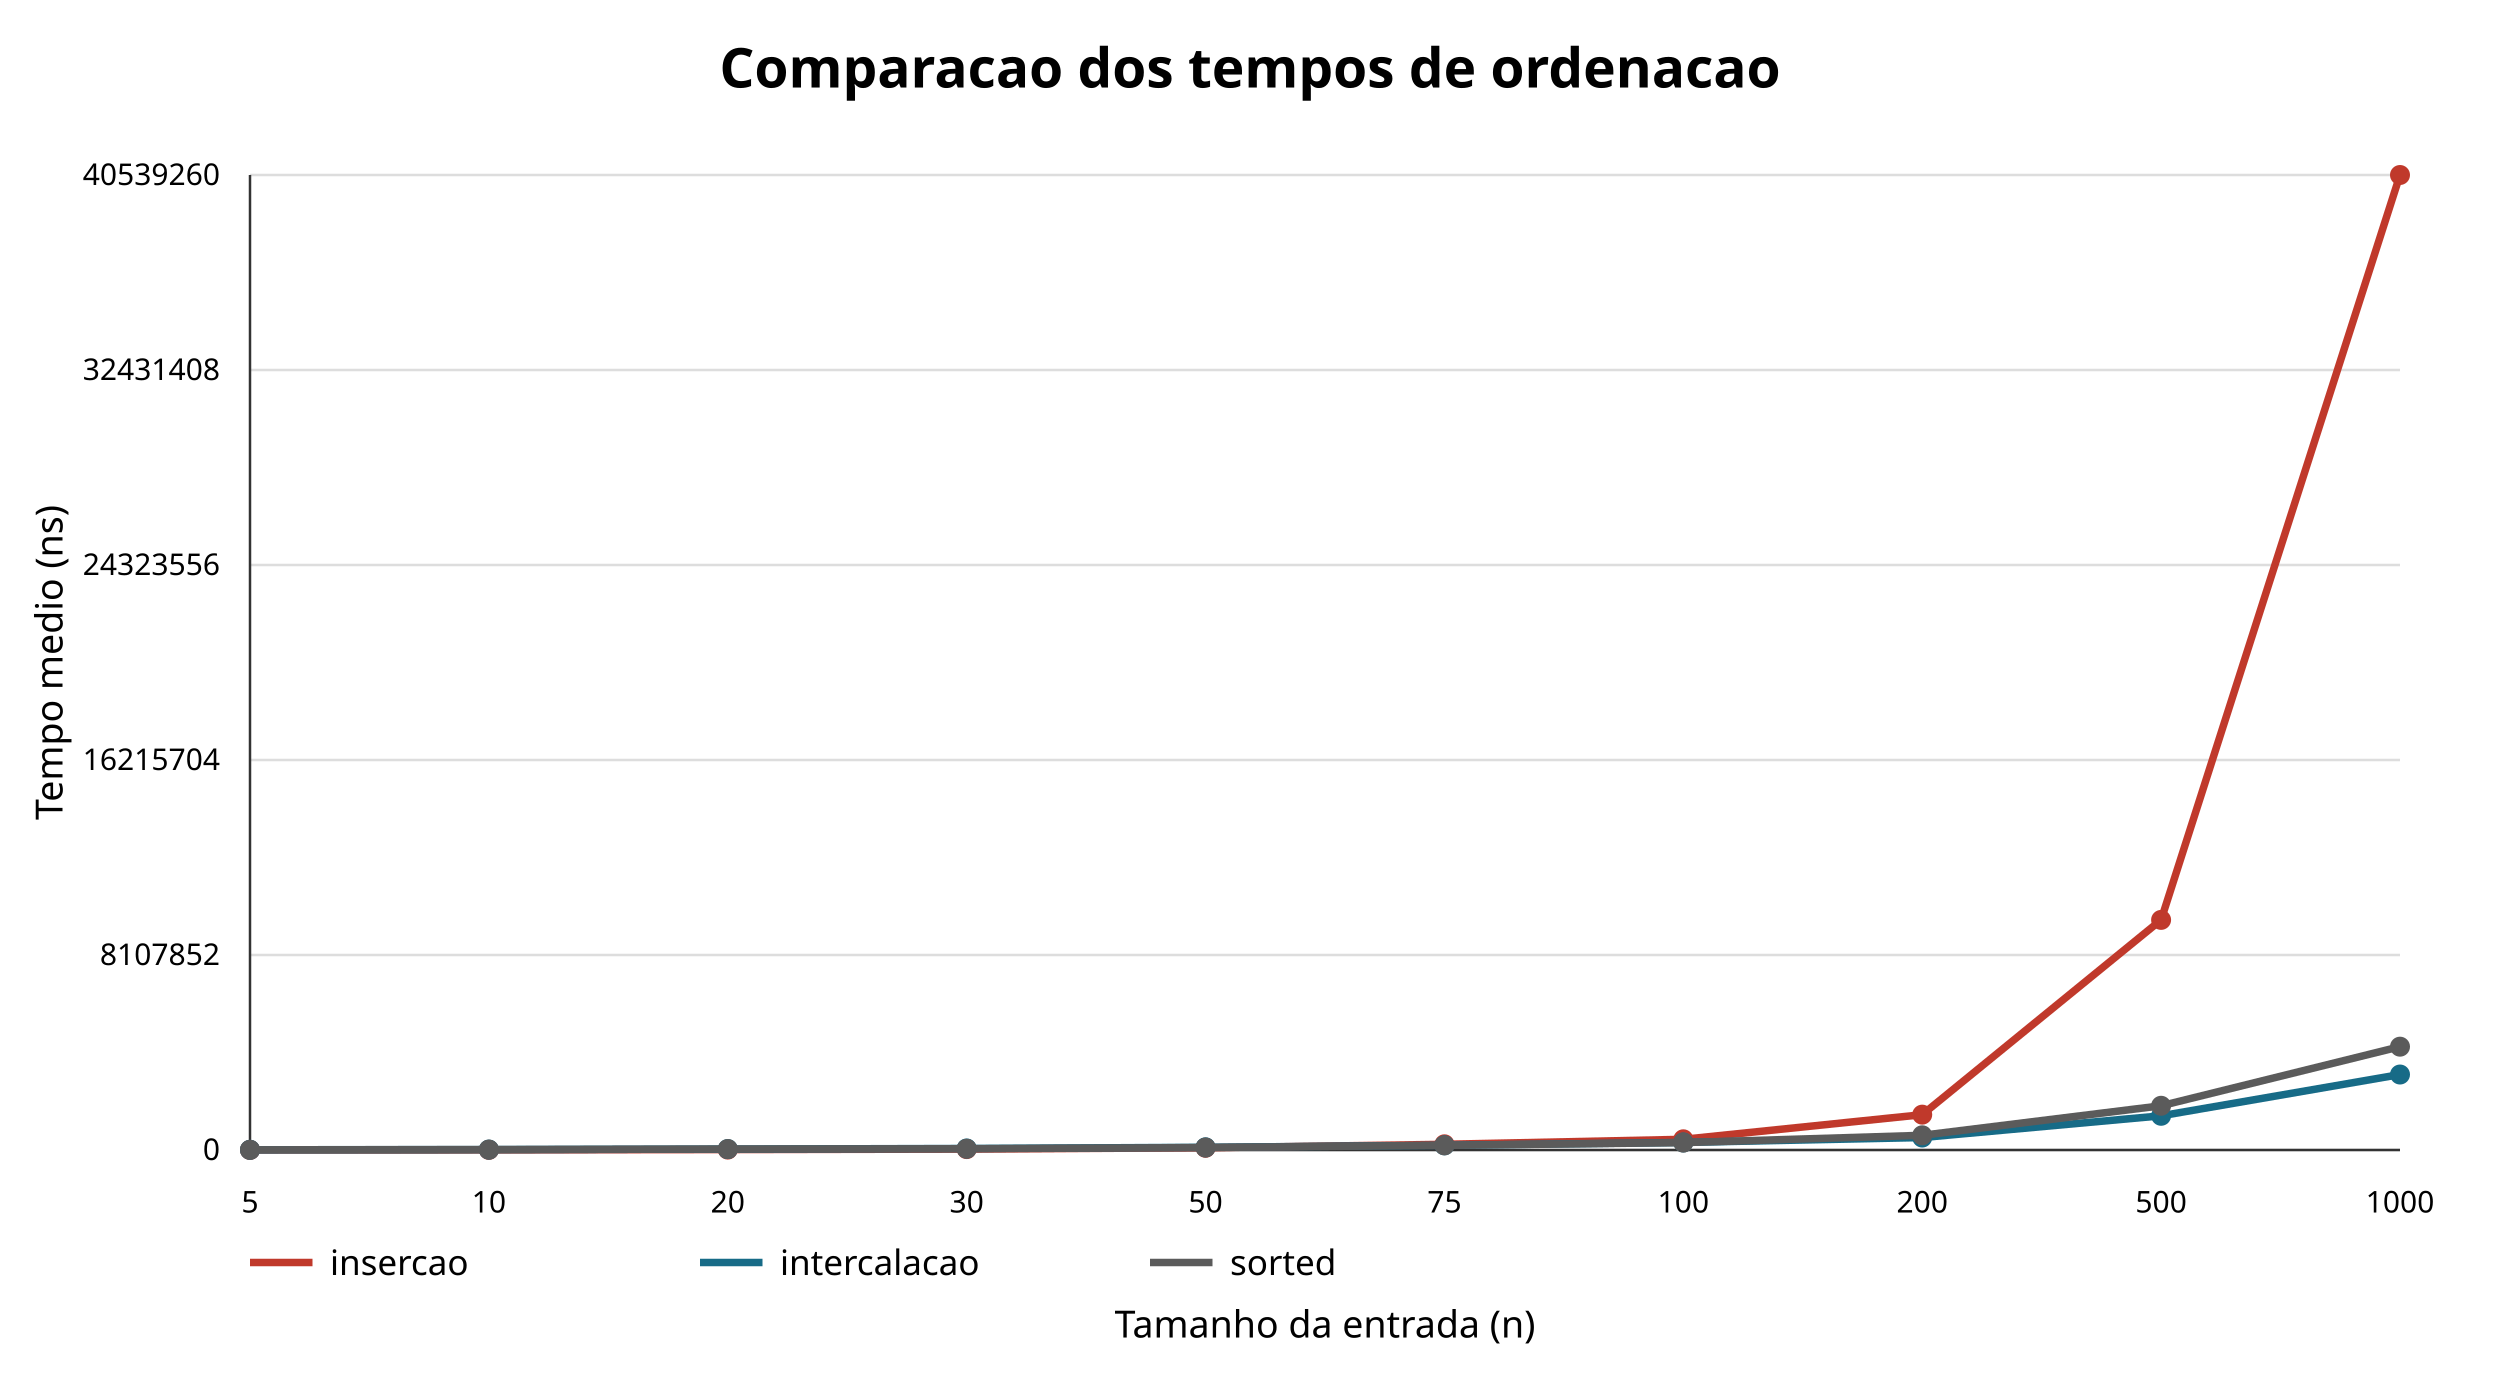
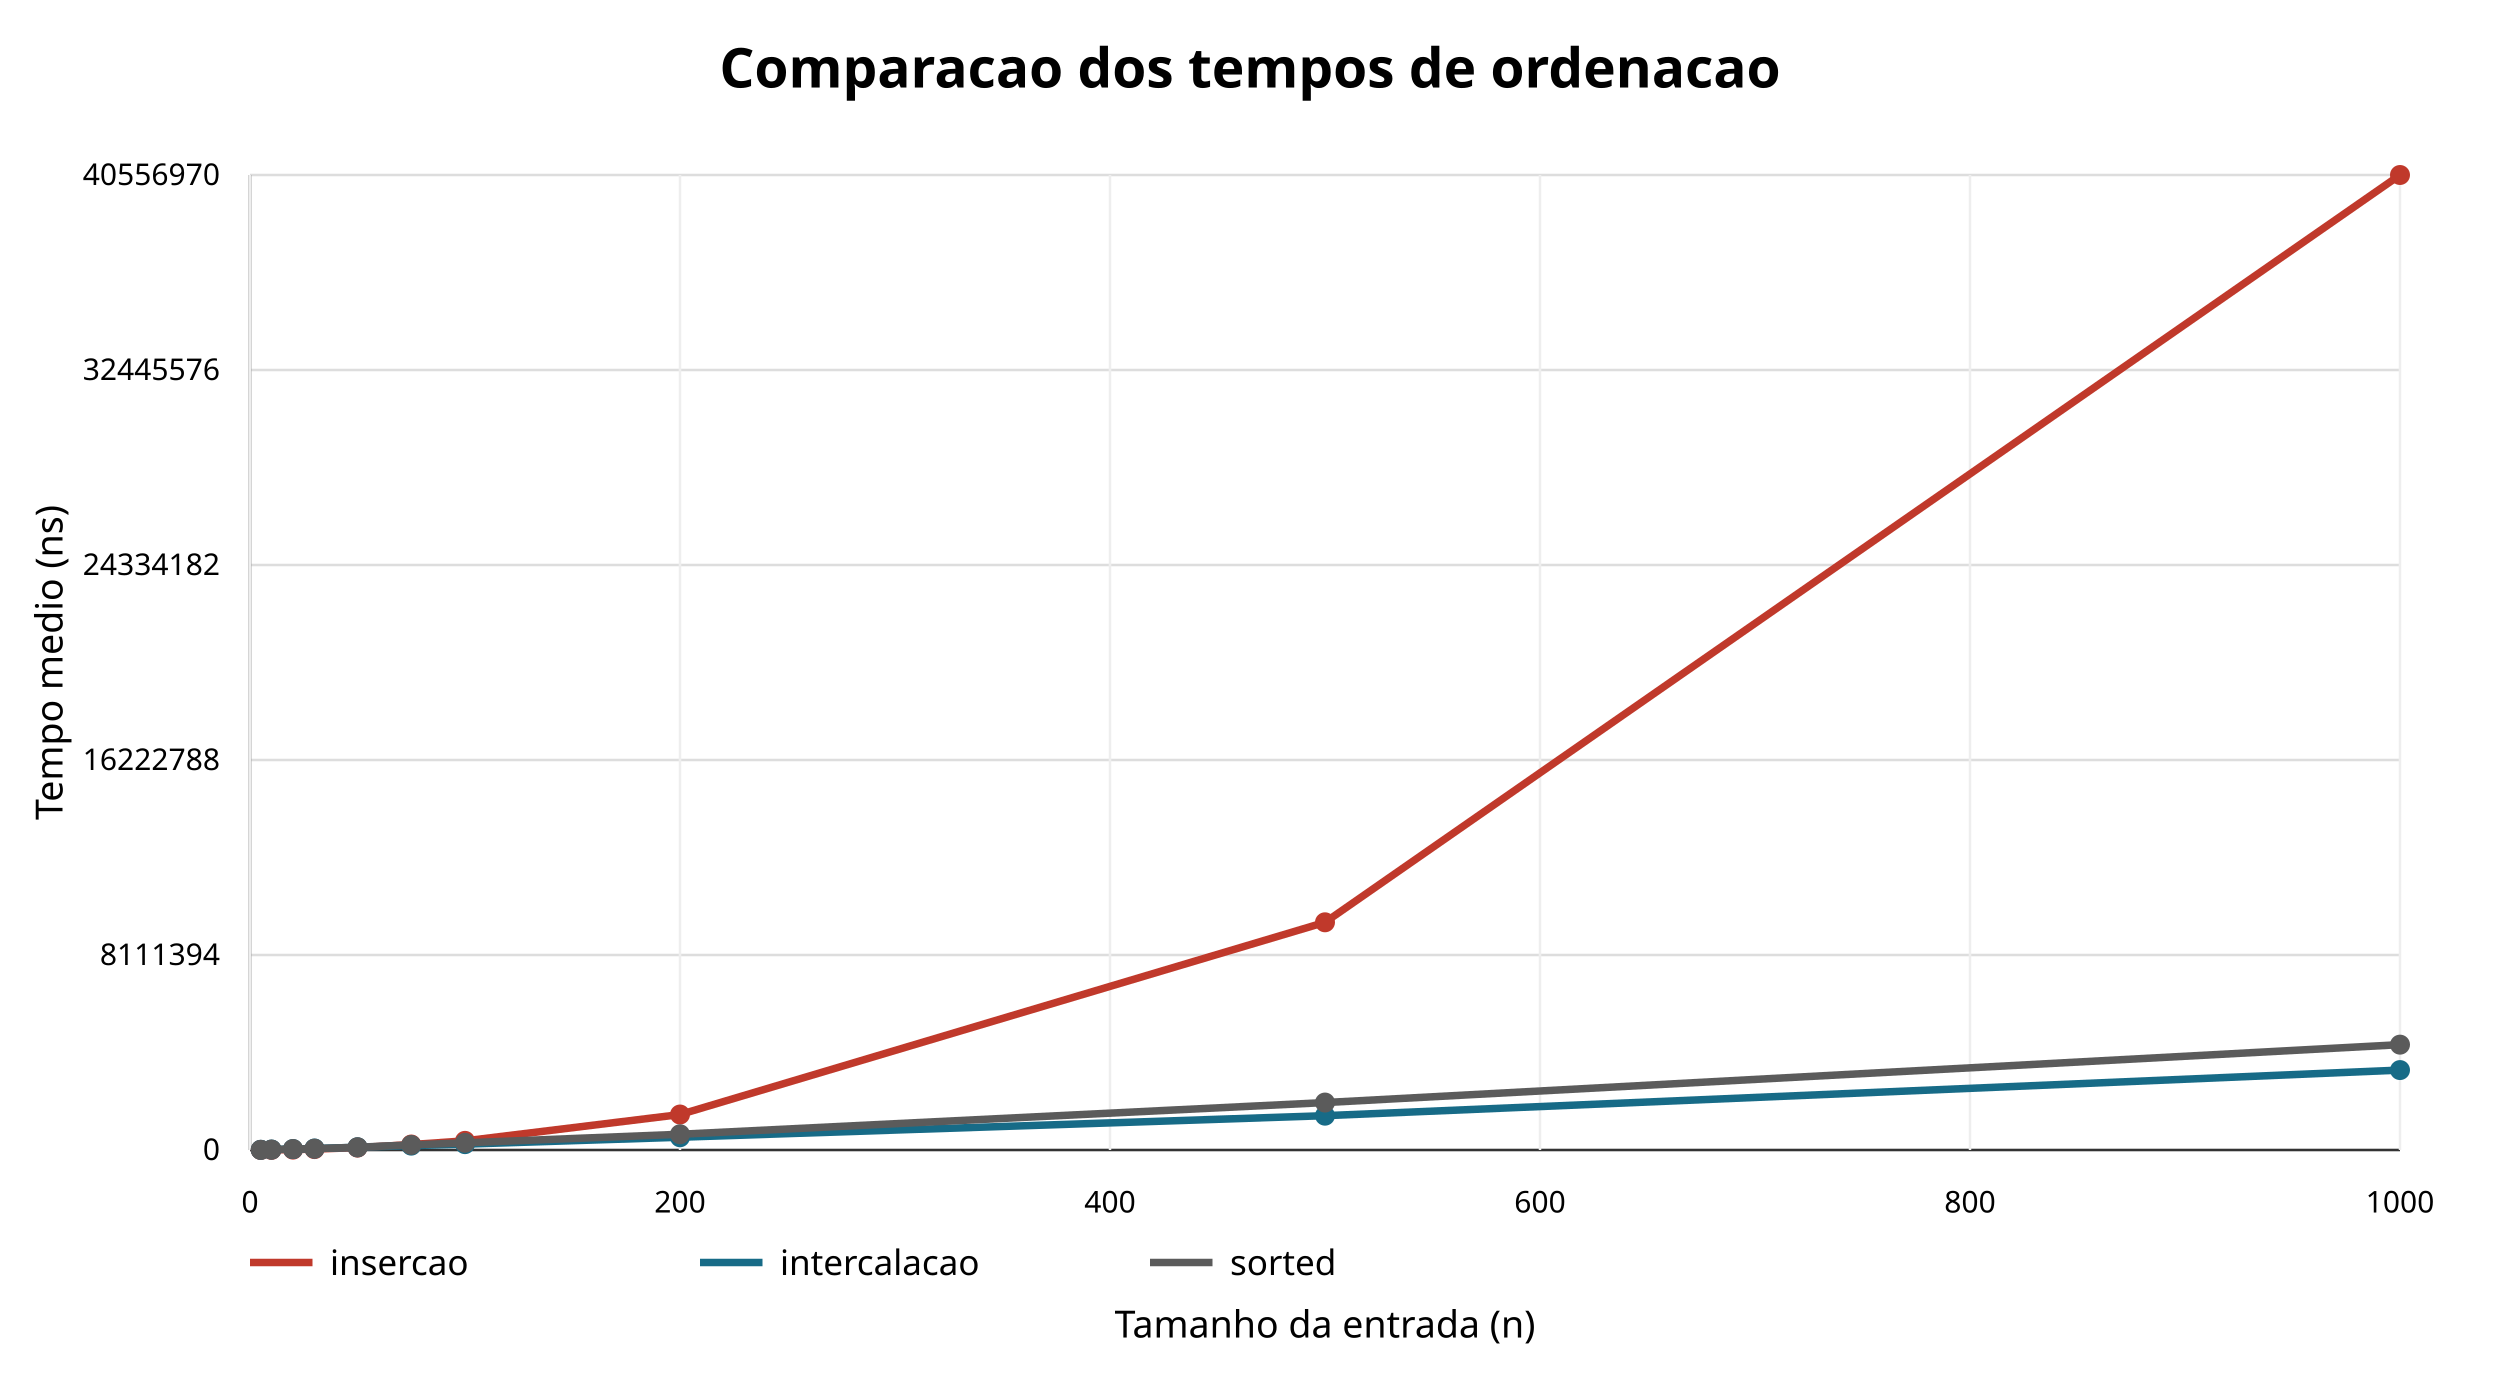
<svg xmlns="http://www.w3.org/2000/svg" width="1000" height="560" viewBox="0 0 1000 560">
  <rect width="100%" height="100%" fill="white" />
  <text x="500.0" y="35" text-anchor="middle" font-family="sans-serif" font-size="22" font-weight="bold">Comparacao dos tempos de ordenacao</text>
  <line x1="100" y1="70.00" x2="960" y2="70.00" stroke="#dddddd" stroke-width="1" />
-   <text x="88" y="74.00" text-anchor="end" font-family="sans-serif" font-size="12">40539260</text>
+   <text x="88" y="74.00" text-anchor="end" font-family="sans-serif" font-size="12">40556970</text>
  <line x1="100" y1="148.00" x2="960" y2="148.00" stroke="#dddddd" stroke-width="1" />
-   <text x="88" y="152.00" text-anchor="end" font-family="sans-serif" font-size="12">32431408</text>
+   <text x="88" y="152.00" text-anchor="end" font-family="sans-serif" font-size="12">32445576</text>
  <line x1="100" y1="226.00" x2="960" y2="226.00" stroke="#dddddd" stroke-width="1" />
-   <text x="88" y="230.00" text-anchor="end" font-family="sans-serif" font-size="12">24323556</text>
+   <text x="88" y="230.00" text-anchor="end" font-family="sans-serif" font-size="12">24334182</text>
  <line x1="100" y1="304.00" x2="960" y2="304.00" stroke="#dddddd" stroke-width="1" />
-   <text x="88" y="308.00" text-anchor="end" font-family="sans-serif" font-size="12">16215704</text>
+   <text x="88" y="308.00" text-anchor="end" font-family="sans-serif" font-size="12">16222788</text>
  <line x1="100" y1="382.00" x2="960" y2="382.00" stroke="#dddddd" stroke-width="1" />
-   <text x="88" y="386.00" text-anchor="end" font-family="sans-serif" font-size="12">8107852</text>
+   <text x="88" y="386.00" text-anchor="end" font-family="sans-serif" font-size="12">8111394</text>
  <line x1="100" y1="460.00" x2="960" y2="460.00" stroke="#dddddd" stroke-width="1" />
  <text x="88" y="464.00" text-anchor="end" font-family="sans-serif" font-size="12">0</text>
  <line x1="100" y1="70" x2="100" y2="460" stroke="#333333" />
  <line x1="100" y1="460" x2="960" y2="460" stroke="#333333" />
-   <text x="100.00" y="485" text-anchor="middle" font-family="sans-serif" font-size="12">5</text>
-   <text x="195.56" y="485" text-anchor="middle" font-family="sans-serif" font-size="12">10</text>
-   <text x="291.11" y="485" text-anchor="middle" font-family="sans-serif" font-size="12">20</text>
-   <text x="386.67" y="485" text-anchor="middle" font-family="sans-serif" font-size="12">30</text>
-   <text x="482.22" y="485" text-anchor="middle" font-family="sans-serif" font-size="12">50</text>
-   <text x="577.78" y="485" text-anchor="middle" font-family="sans-serif" font-size="12">75</text>
-   <text x="673.33" y="485" text-anchor="middle" font-family="sans-serif" font-size="12">100</text>
-   <text x="768.89" y="485" text-anchor="middle" font-family="sans-serif" font-size="12">200</text>
-   <text x="864.44" y="485" text-anchor="middle" font-family="sans-serif" font-size="12">500</text>
+   <line x1="100.00" y1="70" x2="100.00" y2="460" stroke="#eeeeee" stroke-width="1" />
+   <text x="100.00" y="485" text-anchor="middle" font-family="sans-serif" font-size="12">0</text>
+   <line x1="272.00" y1="70" x2="272.00" y2="460" stroke="#eeeeee" stroke-width="1" />
+   <text x="272.00" y="485" text-anchor="middle" font-family="sans-serif" font-size="12">200</text>
+   <line x1="444.00" y1="70" x2="444.00" y2="460" stroke="#eeeeee" stroke-width="1" />
+   <text x="444.00" y="485" text-anchor="middle" font-family="sans-serif" font-size="12">400</text>
+   <line x1="616.00" y1="70" x2="616.00" y2="460" stroke="#eeeeee" stroke-width="1" />
+   <text x="616.00" y="485" text-anchor="middle" font-family="sans-serif" font-size="12">600</text>
+   <line x1="788.00" y1="70" x2="788.00" y2="460" stroke="#eeeeee" stroke-width="1" />
+   <text x="788.00" y="485" text-anchor="middle" font-family="sans-serif" font-size="12">800</text>
+   <line x1="960.00" y1="70" x2="960.00" y2="460" stroke="#eeeeee" stroke-width="1" />
  <text x="960.00" y="485" text-anchor="middle" font-family="sans-serif" font-size="12">1000</text>
  <text x="530.0" y="535" text-anchor="middle" font-family="sans-serif" font-size="15">Tamanho da entrada (n)</text>
  <text x="25" y="265.0" transform="rotate(-90 25 265.0)" text-anchor="middle" font-family="sans-serif" font-size="15">Tempo medio (ns)</text>
-   <polyline points="100.00,459.97 195.56,459.95 291.11,459.83 386.67,459.64 482.22,459.11 577.78,457.72 673.33,455.72 768.89,445.86 864.44,367.96 960.00,70.00" fill="none" stroke="#c0392b" stroke-width="3" stroke-linejoin="round" stroke-linecap="round" />
-   <circle cx="100.00" cy="459.97" r="4" fill="#c0392b" />
-   <circle cx="195.56" cy="459.95" r="4" fill="#c0392b" />
-   <circle cx="291.11" cy="459.83" r="4" fill="#c0392b" />
-   <circle cx="386.67" cy="459.64" r="4" fill="#c0392b" />
-   <circle cx="482.22" cy="459.11" r="4" fill="#c0392b" />
-   <circle cx="577.78" cy="457.72" r="4" fill="#c0392b" />
-   <circle cx="673.33" cy="455.72" r="4" fill="#c0392b" />
-   <circle cx="768.89" cy="445.86" r="4" fill="#c0392b" />
-   <circle cx="864.44" cy="367.96" r="4" fill="#c0392b" />
+   <polyline points="104.30,459.97 108.60,459.95 117.20,459.84 125.80,459.64 143.00,459.05 164.50,457.81 186.00,456.34 272.00,445.81 530.00,368.92 960.00,70.00" fill="none" stroke="#c0392b" stroke-width="3" stroke-linejoin="round" stroke-linecap="round" />
+   <circle cx="104.30" cy="459.97" r="4" fill="#c0392b" />
+   <circle cx="108.60" cy="459.95" r="4" fill="#c0392b" />
+   <circle cx="117.20" cy="459.84" r="4" fill="#c0392b" />
+   <circle cx="125.80" cy="459.64" r="4" fill="#c0392b" />
+   <circle cx="143.00" cy="459.05" r="4" fill="#c0392b" />
+   <circle cx="164.50" cy="457.81" r="4" fill="#c0392b" />
+   <circle cx="186.00" cy="456.34" r="4" fill="#c0392b" />
+   <circle cx="272.00" cy="445.81" r="4" fill="#c0392b" />
+   <circle cx="530.00" cy="368.92" r="4" fill="#c0392b" />
  <circle cx="960.00" cy="70.00" r="4" fill="#c0392b" />
-   <polyline points="100.00,459.91 195.56,459.83 291.11,459.63 386.67,459.39 482.22,458.92 577.78,458.13 673.33,456.98 768.89,455.02 864.44,446.32 960.00,429.81" fill="none" stroke="#176b87" stroke-width="3" stroke-linejoin="round" stroke-linecap="round" />
-   <circle cx="100.00" cy="459.91" r="4" fill="#176b87" />
-   <circle cx="195.56" cy="459.83" r="4" fill="#176b87" />
-   <circle cx="291.11" cy="459.63" r="4" fill="#176b87" />
-   <circle cx="386.67" cy="459.39" r="4" fill="#176b87" />
-   <circle cx="482.22" cy="458.92" r="4" fill="#176b87" />
-   <circle cx="577.78" cy="458.13" r="4" fill="#176b87" />
-   <circle cx="673.33" cy="456.98" r="4" fill="#176b87" />
-   <circle cx="768.89" cy="455.02" r="4" fill="#176b87" />
-   <circle cx="864.44" cy="446.32" r="4" fill="#176b87" />
-   <circle cx="960.00" cy="429.81" r="4" fill="#176b87" />
-   <polyline points="100.00,459.93 195.56,459.84 291.11,459.62 386.67,459.49 482.22,459.01 577.78,458.15 673.33,457.05 768.89,454.12 864.44,442.31 960.00,418.67" fill="none" stroke="#5b5b5b" stroke-width="3" stroke-linejoin="round" stroke-linecap="round" />
-   <circle cx="100.00" cy="459.93" r="4" fill="#5b5b5b" />
-   <circle cx="195.56" cy="459.84" r="4" fill="#5b5b5b" />
-   <circle cx="291.11" cy="459.62" r="4" fill="#5b5b5b" />
-   <circle cx="386.67" cy="459.49" r="4" fill="#5b5b5b" />
-   <circle cx="482.22" cy="459.01" r="4" fill="#5b5b5b" />
-   <circle cx="577.78" cy="458.15" r="4" fill="#5b5b5b" />
-   <circle cx="673.33" cy="457.05" r="4" fill="#5b5b5b" />
-   <circle cx="768.89" cy="454.12" r="4" fill="#5b5b5b" />
-   <circle cx="864.44" cy="442.31" r="4" fill="#5b5b5b" />
-   <circle cx="960.00" cy="418.67" r="4" fill="#5b5b5b" />
+   <polyline points="104.30,459.91 108.60,459.81 117.20,459.63 125.80,459.40 143.00,458.91 164.50,458.25 186.00,457.66 272.00,454.90 530.00,446.27 960.00,428.03" fill="none" stroke="#176b87" stroke-width="3" stroke-linejoin="round" stroke-linecap="round" />
+   <circle cx="104.30" cy="459.91" r="4" fill="#176b87" />
+   <circle cx="108.60" cy="459.81" r="4" fill="#176b87" />
+   <circle cx="117.20" cy="459.63" r="4" fill="#176b87" />
+   <circle cx="125.80" cy="459.40" r="4" fill="#176b87" />
+   <circle cx="143.00" cy="458.91" r="4" fill="#176b87" />
+   <circle cx="164.50" cy="458.25" r="4" fill="#176b87" />
+   <circle cx="186.00" cy="457.66" r="4" fill="#176b87" />
+   <circle cx="272.00" cy="454.90" r="4" fill="#176b87" />
+   <circle cx="530.00" cy="446.27" r="4" fill="#176b87" />
+   <circle cx="960.00" cy="428.03" r="4" fill="#176b87" />
+   <polyline points="104.30,459.94 108.60,459.84 117.20,459.61 125.80,459.46 143.00,458.90 164.50,457.97 186.00,457.12 272.00,453.70 530.00,441.02 960.00,417.86" fill="none" stroke="#5b5b5b" stroke-width="3" stroke-linejoin="round" stroke-linecap="round" />
+   <circle cx="104.30" cy="459.94" r="4" fill="#5b5b5b" />
+   <circle cx="108.60" cy="459.84" r="4" fill="#5b5b5b" />
+   <circle cx="117.20" cy="459.61" r="4" fill="#5b5b5b" />
+   <circle cx="125.80" cy="459.46" r="4" fill="#5b5b5b" />
+   <circle cx="143.00" cy="458.90" r="4" fill="#5b5b5b" />
+   <circle cx="164.50" cy="457.97" r="4" fill="#5b5b5b" />
+   <circle cx="186.00" cy="457.12" r="4" fill="#5b5b5b" />
+   <circle cx="272.00" cy="453.70" r="4" fill="#5b5b5b" />
+   <circle cx="530.00" cy="441.02" r="4" fill="#5b5b5b" />
+   <circle cx="960.00" cy="417.86" r="4" fill="#5b5b5b" />
  <line x1="100" y1="505" x2="125" y2="505" stroke="#c0392b" stroke-width="3" />
  <text x="132" y="510" font-family="sans-serif" font-size="14">insercao</text>
  <line x1="280" y1="505" x2="305" y2="505" stroke="#176b87" stroke-width="3" />
  <text x="312" y="510" font-family="sans-serif" font-size="14">intercalacao</text>
  <line x1="460" y1="505" x2="485" y2="505" stroke="#5b5b5b" stroke-width="3" />
  <text x="492" y="510" font-family="sans-serif" font-size="14">sorted</text>
</svg>
